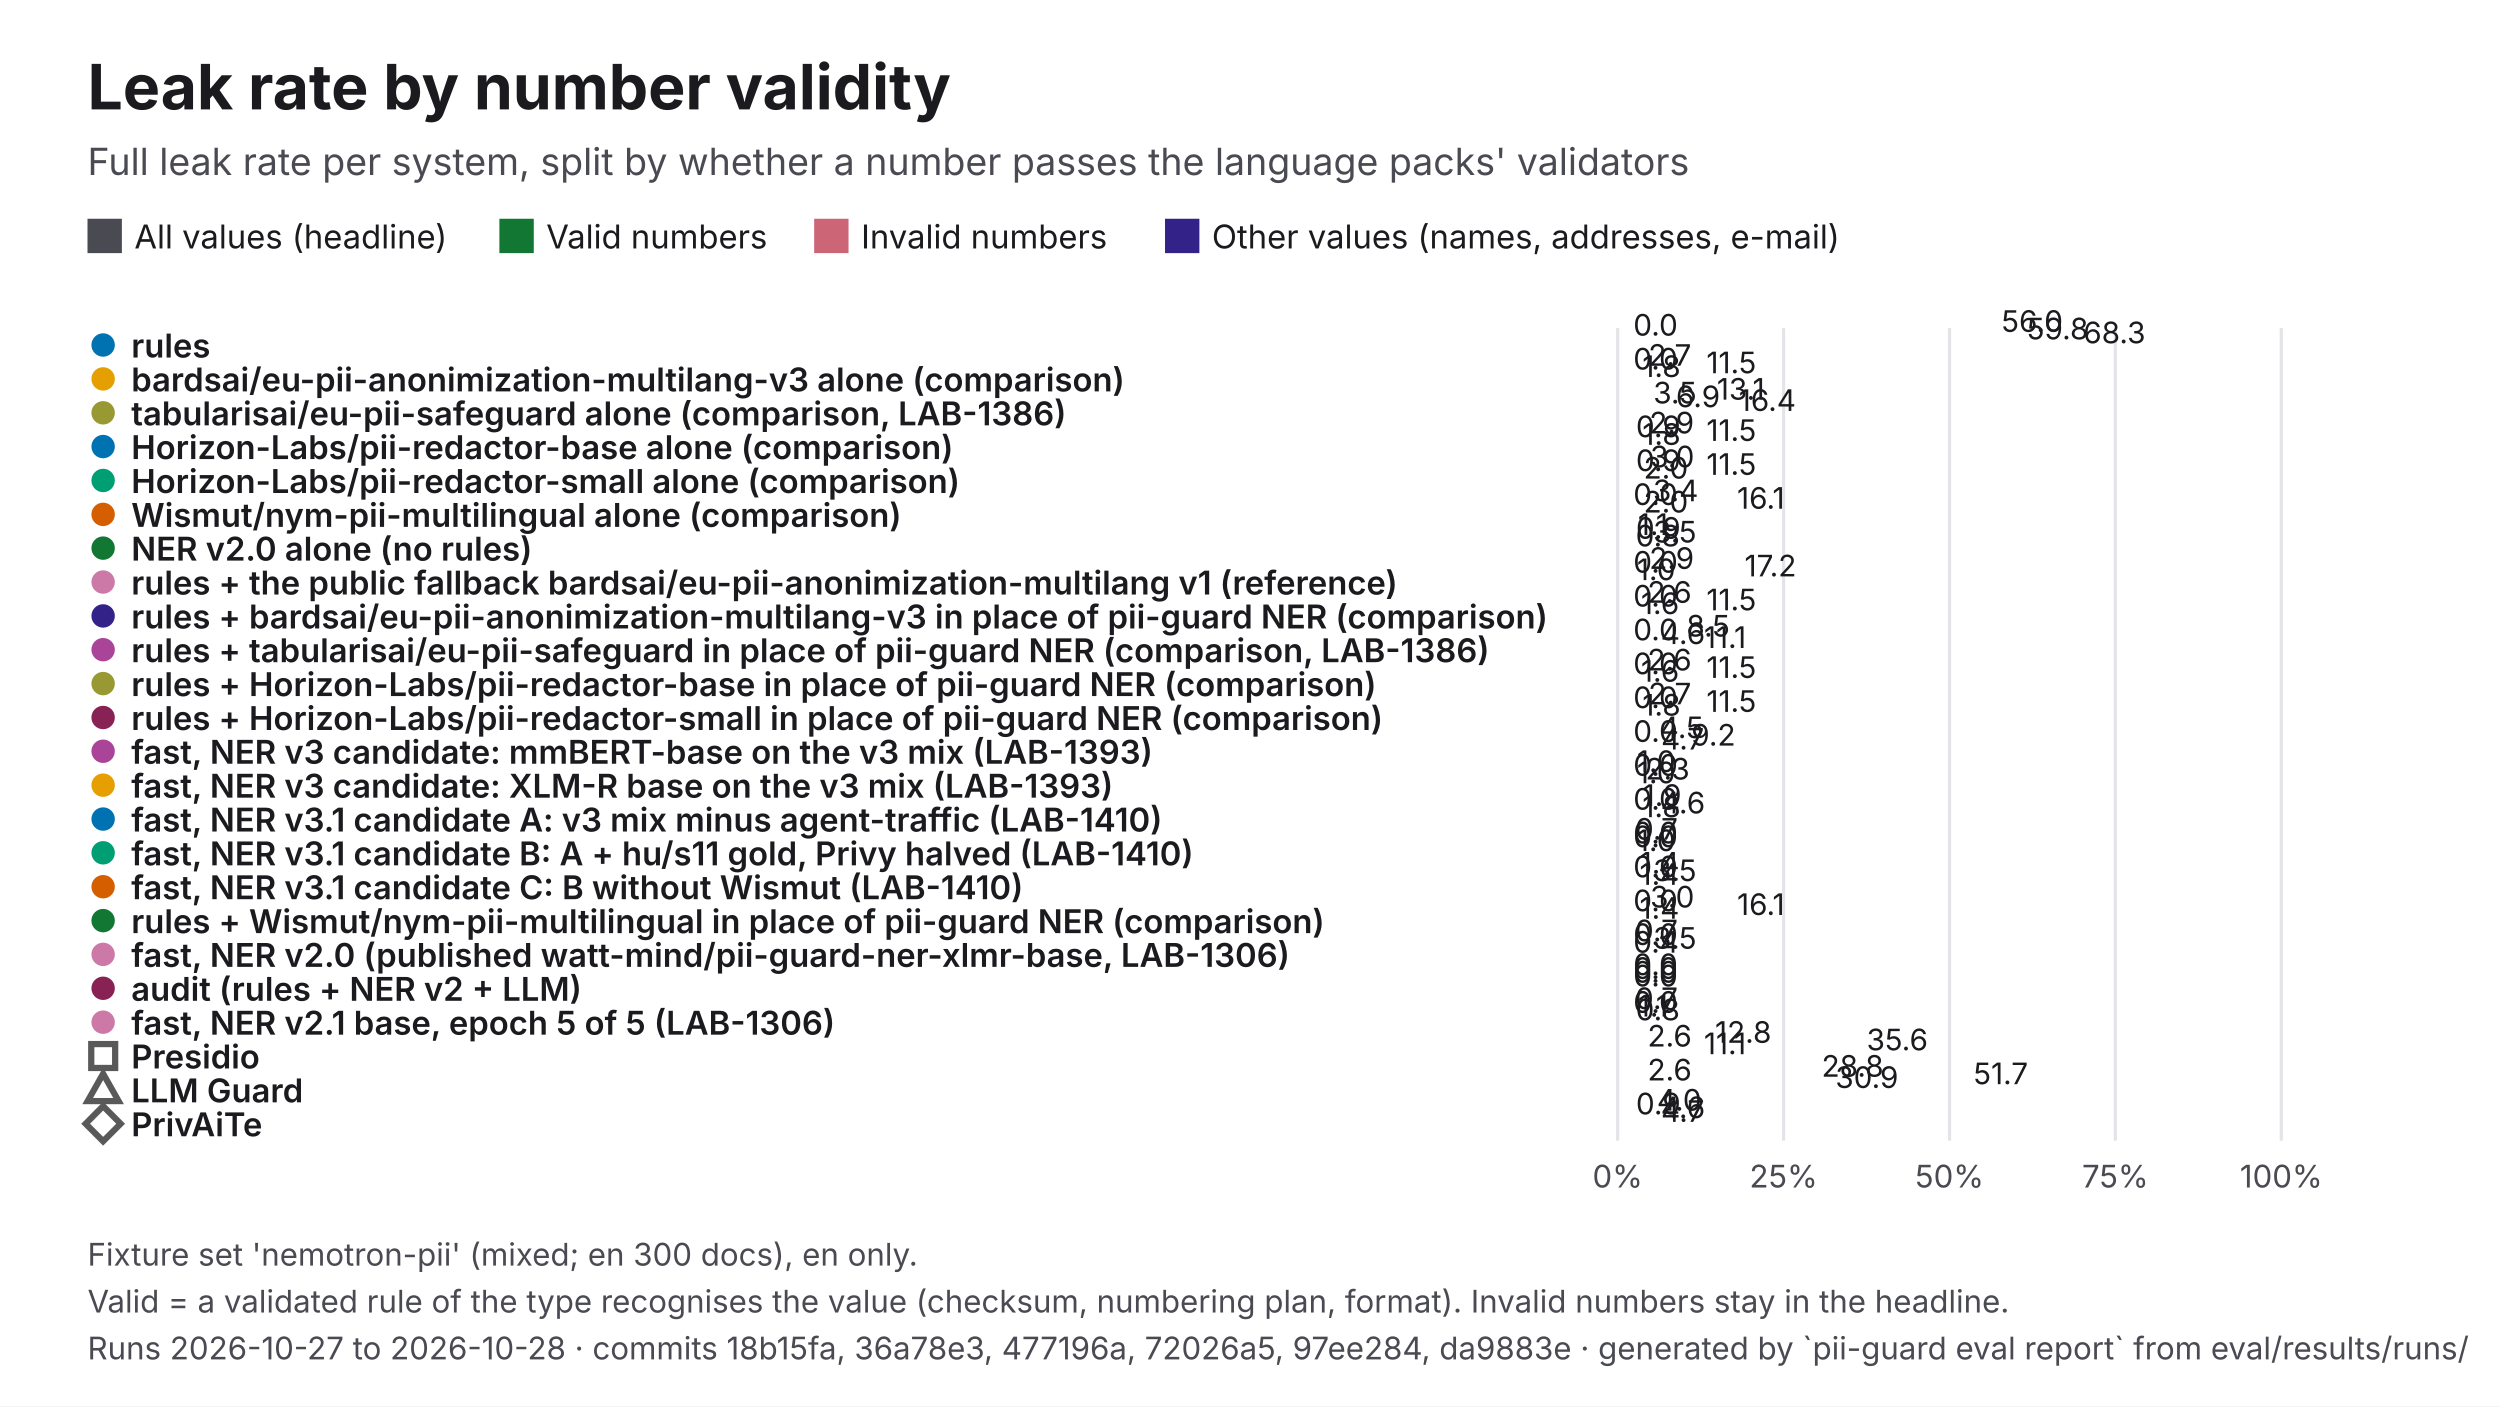
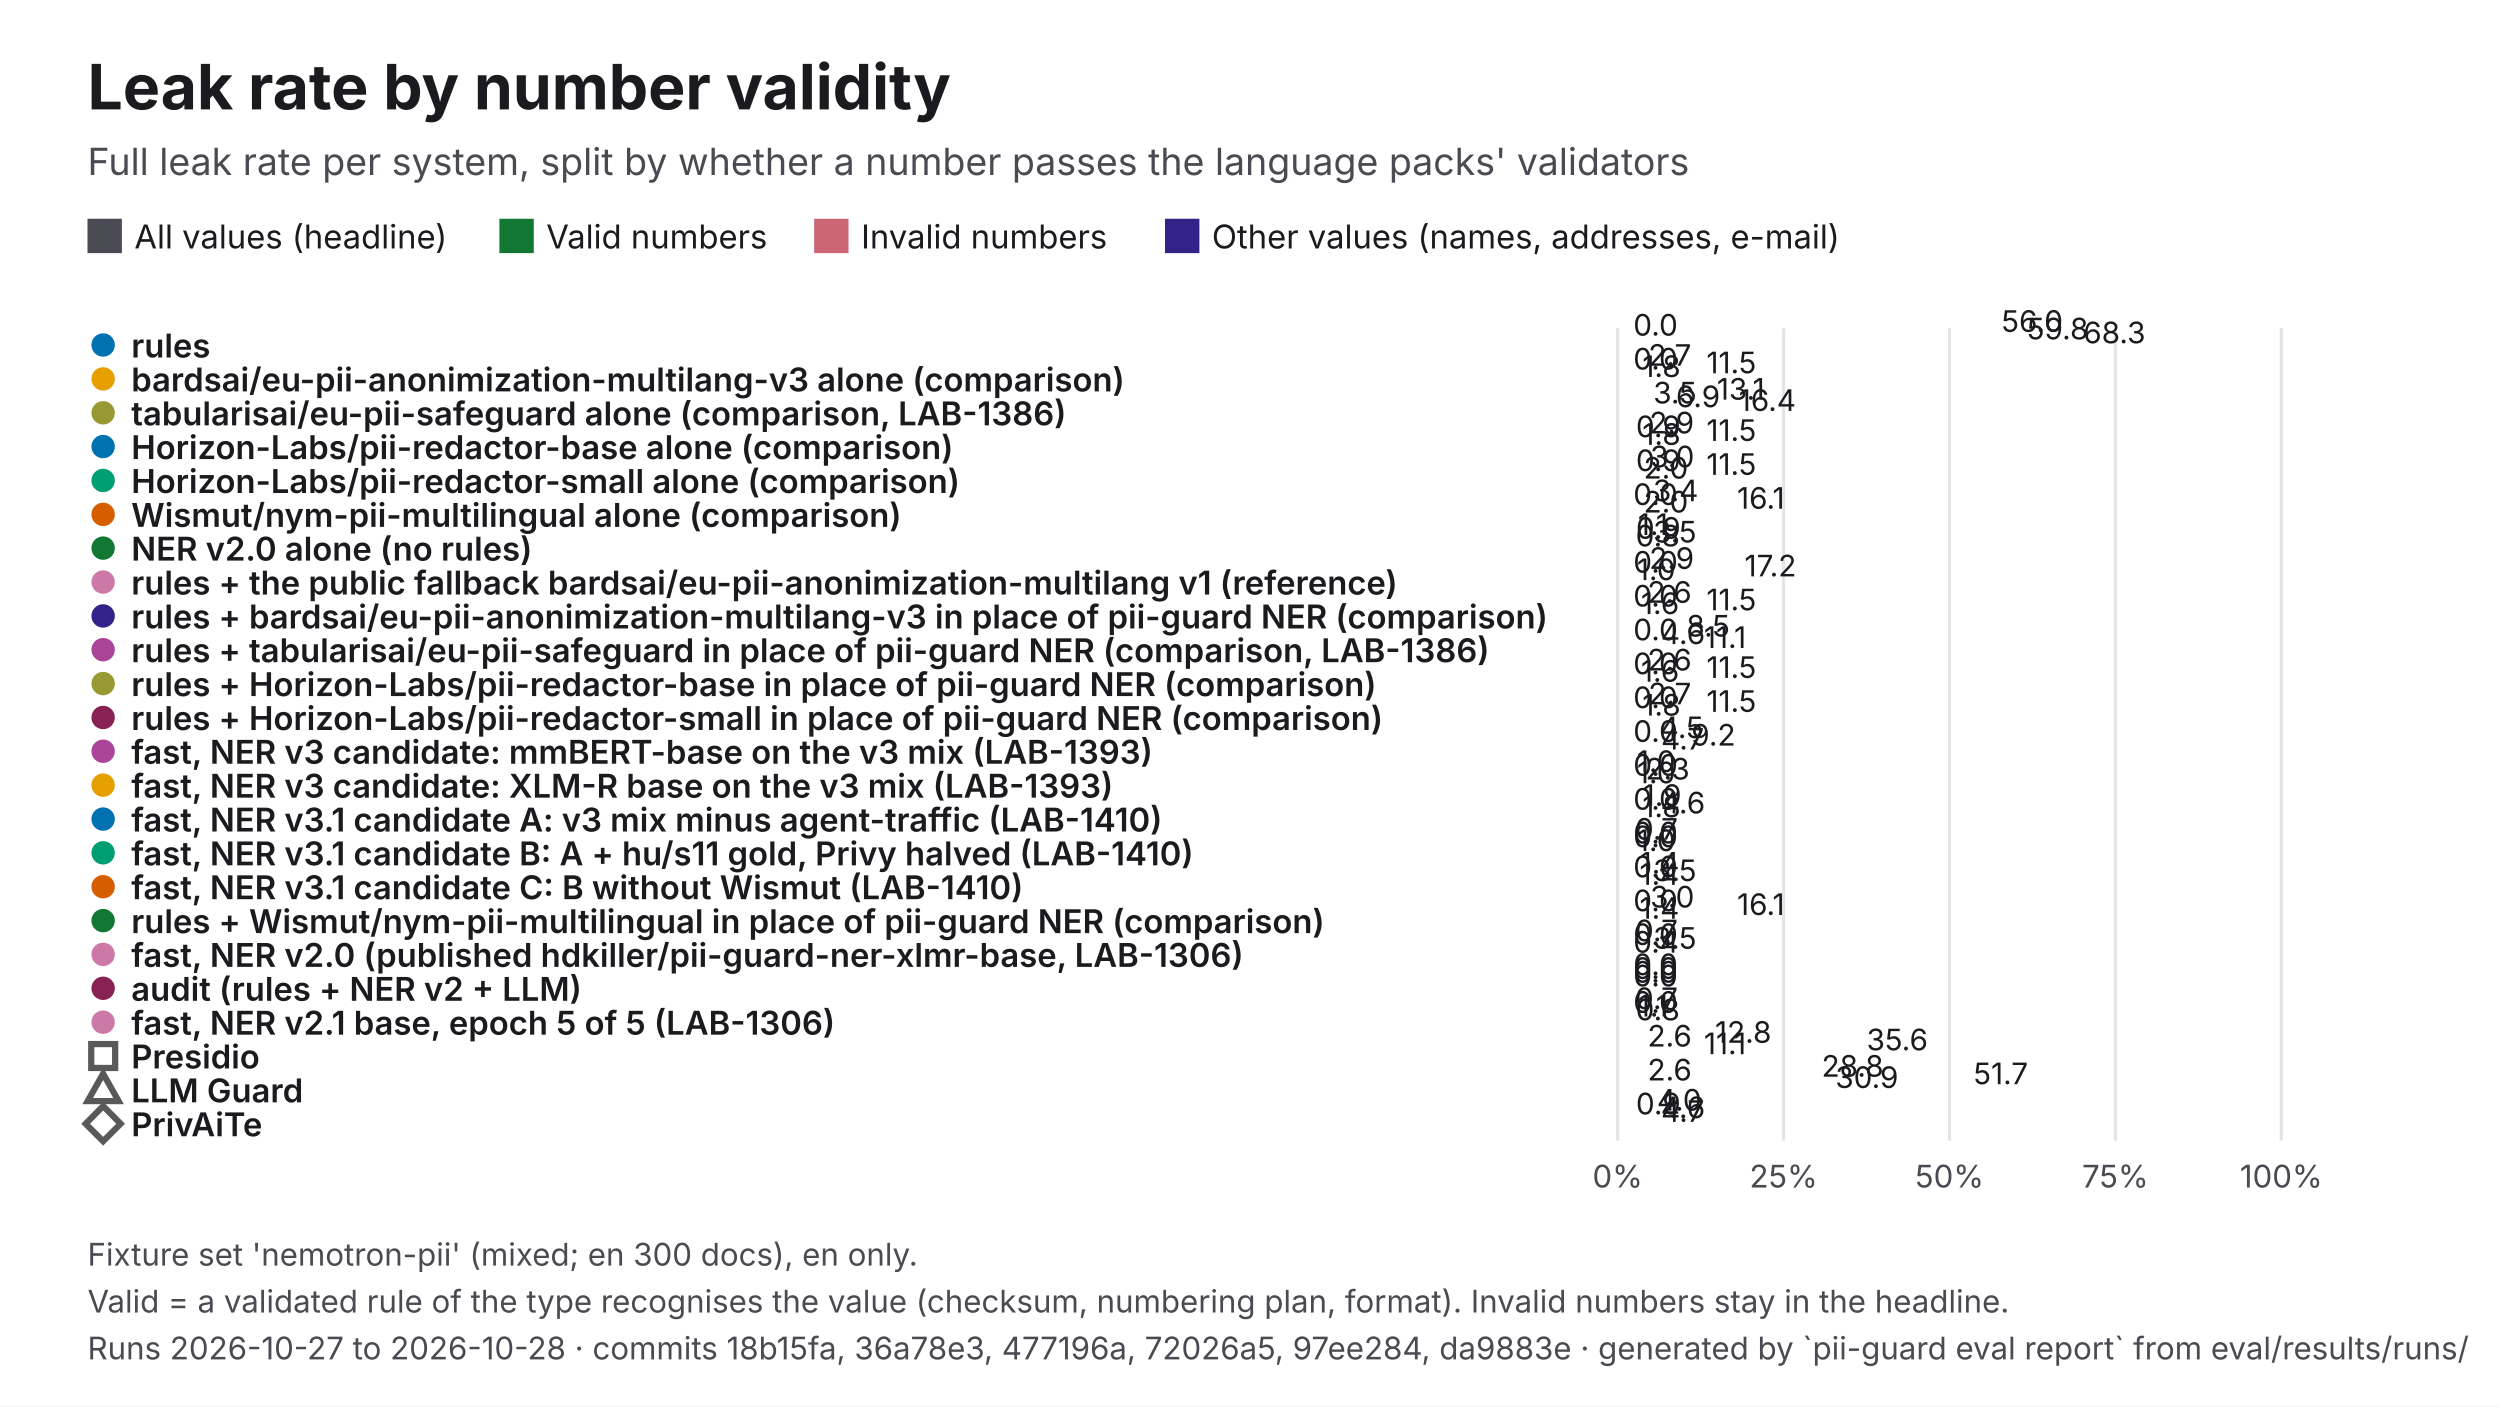
<svg xmlns="http://www.w3.org/2000/svg" viewBox="0 0 1600 900" width="1600" height="900" role="img" aria-labelledby="t d" font-family="Inter, 'Helvetica Neue', Helvetica, Arial, sans-serif">
  <rect width="1600" height="900" fill="#FFFFFF" />
  <text x="56" y="70" font-size="40" fill="#1B1B1F" font-weight="700">Leak rate by number validity</text>
  <text x="56" y="112" font-size="24" fill="#4A4A52">Full leak rate per system, split by whether a number passes the language packs' validators</text>
  <rect x="56" y="140" width="22" height="22" fill="#4A4A52" />
  <text x="86" y="159" font-size="21" fill="#1B1B1F">All values (headline)</text>
  <rect x="319.61" y="140" width="22" height="22" fill="#117733" />
  <text x="349.6" y="159" font-size="21" fill="#1B1B1F">Valid numbers</text>
  <rect x="521.06" y="140" width="22" height="22" fill="#CC6677" />
  <text x="551.1" y="159" font-size="21" fill="#1B1B1F">Invalid numbers</text>
  <rect x="745.61" y="140" width="22" height="22" fill="#332288" />
  <text x="775.6" y="159" font-size="21" fill="#1B1B1F">Other values (names, addresses, e-mail)</text>
  <line x1="1035.3" y1="210" x2="1035.3" y2="730" stroke="#E3E3E8" stroke-width="2" />
  <text x="1035.3" y="760" font-size="20" fill="#4A4A52" text-anchor="middle">0%</text>
  <line x1="1141.5" y1="210" x2="1141.5" y2="730" stroke="#E3E3E8" stroke-width="2" />
  <text x="1141.5" y="760" font-size="20" fill="#4A4A52" text-anchor="middle">25%</text>
  <line x1="1247.7" y1="210" x2="1247.7" y2="730" stroke="#E3E3E8" stroke-width="2" />
  <text x="1247.7" y="760" font-size="20" fill="#4A4A52" text-anchor="middle">50%</text>
  <line x1="1353.8" y1="210" x2="1353.8" y2="730" stroke="#E3E3E8" stroke-width="2" />
  <text x="1353.8" y="760" font-size="20" fill="#4A4A52" text-anchor="middle">75%</text>
  <line x1="1460" y1="210" x2="1460" y2="730" stroke="#E3E3E8" stroke-width="2" />
  <text x="1460" y="760" font-size="20" fill="#4A4A52" text-anchor="middle">100%</text>
  <circle cx="66" cy="220.8" r="9" fill="#0072B2" stroke="#FFFFFF" stroke-width="3" />
  <text x="84" y="228.8" font-size="21" fill="#1B1B1F" font-weight="600">rules</text>
  <rect x="1035.3" y="218" width="237.6" height="-1.6" fill="#4A4A52" />
  <text x="1280.9" y="212.4" font-size="19" fill="#1B1B1F">56.0</text>
  <rect x="1035.3" y="220.4" width="2" height="-1.6" fill="#117733" />
  <text x="1045.3" y="214.8" font-size="19" fill="#1B1B1F">0.0</text>
  <rect x="1035.3" y="222.8" width="253.8" height="-1.6" fill="#CC6677" />
  <text x="1297.2" y="217.2" font-size="19" fill="#1B1B1F">59.8</text>
  <rect x="1035.3" y="225.2" width="290" height="-1.6" fill="#332288" />
  <text x="1333.3" y="219.7" font-size="19" fill="#1B1B1F">68.3</text>
  <circle cx="66" cy="242.5" r="9" fill="#E69F00" stroke="#FFFFFF" stroke-width="3" />
  <text x="84" y="250.5" font-size="21" fill="#1B1B1F" font-weight="600">bardsai/eu-pii-anonimization-multilang-v3 alone (comparison)</text>
  <rect x="1035.3" y="239.7" width="11.6" height="-1.6" fill="#4A4A52" />
  <text x="1054.9" y="234.1" font-size="19" fill="#1B1B1F">2.7</text>
  <rect x="1035.3" y="242.1" width="2" height="-1.6" fill="#117733" />
  <text x="1045.3" y="236.5" font-size="19" fill="#1B1B1F">0.0</text>
  <rect x="1035.3" y="244.5" width="48.8" height="-1.6" fill="#CC6677" />
  <text x="1092.1" y="238.9" font-size="19" fill="#1B1B1F">11.5</text>
  <rect x="1035.3" y="246.9" width="7.7" height="-1.6" fill="#332288" />
  <text x="1051.1" y="241.3" font-size="19" fill="#1B1B1F">1.8</text>
  <circle cx="66" cy="264.2" r="9" fill="#999933" stroke="#FFFFFF" stroke-width="3" />
  <text x="84" y="272.2" font-size="21" fill="#1B1B1F" font-weight="600">tabularisai/eu-pii-safeguard alone (comparison, LAB-1386)</text>
  <rect x="1035.3" y="261.3" width="55.5" height="-1.6" fill="#4A4A52" />
  <text x="1098.8" y="255.8" font-size="19" fill="#1B1B1F">13.1</text>
  <rect x="1035.3" y="263.8" width="14.8" height="-1.6" fill="#117733" />
  <text x="1058.1" y="258.2" font-size="19" fill="#1B1B1F">3.5</text>
  <rect x="1035.3" y="266.2" width="29.3" height="-1.6" fill="#CC6677" />
  <text x="1072.6" y="260.6" font-size="19" fill="#1B1B1F">6.9</text>
  <rect x="1035.3" y="268.6" width="69.5" height="-1.6" fill="#332288" />
  <text x="1112.8" y="263" font-size="19" fill="#1B1B1F">16.4</text>
  <circle cx="66" cy="285.8" r="9" fill="#0072B2" stroke="#FFFFFF" stroke-width="3" />
  <text x="84" y="293.8" font-size="21" fill="#1B1B1F" font-weight="600">Horizon-Labs/pii-redactor-base alone (comparison)</text>
  <rect x="1035.3" y="283" width="12.2" height="-1.6" fill="#4A4A52" />
  <text x="1055.5" y="277.4" font-size="19" fill="#1B1B1F">2.9</text>
  <rect x="1035.3" y="285.4" width="3.7" height="-1.6" fill="#117733" />
  <text x="1047" y="279.8" font-size="19" fill="#1B1B1F">0.9</text>
  <rect x="1035.3" y="287.8" width="48.8" height="-1.6" fill="#CC6677" />
  <text x="1092.1" y="282.2" font-size="19" fill="#1B1B1F">11.5</text>
  <rect x="1035.3" y="290.2" width="7.7" height="-1.6" fill="#332288" />
  <text x="1051.1" y="284.7" font-size="19" fill="#1B1B1F">1.8</text>
  <circle cx="66" cy="307.5" r="9" fill="#009E73" stroke="#FFFFFF" stroke-width="3" />
  <text x="84" y="315.5" font-size="21" fill="#1B1B1F" font-weight="600">Horizon-Labs/pii-redactor-small alone (comparison)</text>
  <rect x="1035.3" y="304.7" width="12.8" height="-1.6" fill="#4A4A52" />
  <text x="1056.1" y="299.1" font-size="19" fill="#1B1B1F">3.0</text>
  <rect x="1035.3" y="307.1" width="3.7" height="-1.6" fill="#117733" />
  <text x="1047" y="301.5" font-size="19" fill="#1B1B1F">0.9</text>
  <rect x="1035.3" y="309.5" width="48.8" height="-1.6" fill="#CC6677" />
  <text x="1092.1" y="303.9" font-size="19" fill="#1B1B1F">11.5</text>
  <rect x="1035.3" y="311.9" width="8.6" height="-1.6" fill="#332288" />
  <text x="1051.9" y="306.3" font-size="19" fill="#1B1B1F">2.0</text>
  <circle cx="66" cy="329.2" r="9" fill="#D55E00" stroke="#FFFFFF" stroke-width="3" />
  <text x="84" y="337.2" font-size="21" fill="#1B1B1F" font-weight="600">Wismut/nym-pii-multilingual alone (comparison)</text>
  <rect x="1035.3" y="326.3" width="14.6" height="-1.6" fill="#4A4A52" />
  <text x="1057.9" y="320.8" font-size="19" fill="#1B1B1F">3.4</text>
  <rect x="1035.3" y="328.8" width="2" height="-1.6" fill="#117733" />
  <text x="1045.3" y="323.2" font-size="19" fill="#1B1B1F">0.0</text>
  <rect x="1035.3" y="331.2" width="68.3" height="-1.6" fill="#CC6677" />
  <text x="1111.7" y="325.6" font-size="19" fill="#1B1B1F">16.1</text>
  <rect x="1035.3" y="333.6" width="8.6" height="-1.6" fill="#332288" />
  <text x="1051.9" y="328" font-size="19" fill="#1B1B1F">2.0</text>
  <circle cx="66" cy="350.8" r="9" fill="#117733" stroke="#FFFFFF" stroke-width="3" />
  <text x="84" y="358.8" font-size="21" fill="#1B1B1F" font-weight="600">NER v2.0 alone (no rules)</text>
  <rect x="1035.3" y="348" width="4.9" height="-1.6" fill="#4A4A52" />
  <text x="1048.2" y="342.4" font-size="19" fill="#1B1B1F">1.1</text>
  <rect x="1035.3" y="350.4" width="3.7" height="-1.6" fill="#117733" />
  <text x="1047" y="344.8" font-size="19" fill="#1B1B1F">0.9</text>
  <rect x="1035.3" y="352.8" width="14.7" height="-1.6" fill="#CC6677" />
  <text x="1058" y="347.2" font-size="19" fill="#1B1B1F">3.5</text>
  <rect x="1035.3" y="355.2" width="3.4" height="-1.6" fill="#332288" />
  <text x="1046.8" y="349.7" font-size="19" fill="#1B1B1F">0.8</text>
  <circle cx="66" cy="372.5" r="9" fill="#CC79A7" stroke="#FFFFFF" stroke-width="3" />
  <text x="84" y="380.5" font-size="21" fill="#1B1B1F" font-weight="600">rules + the public fallback bardsai/eu-pii-anonimization-multilang v1 (reference)</text>
  <rect x="1035.3" y="369.7" width="12.2" height="-1.6" fill="#4A4A52" />
  <text x="1055.5" y="364.1" font-size="19" fill="#1B1B1F">2.9</text>
  <rect x="1035.3" y="372.1" width="2" height="-1.6" fill="#117733" />
  <text x="1045.3" y="366.5" font-size="19" fill="#1B1B1F">0.0</text>
  <rect x="1035.3" y="374.5" width="73.2" height="-1.6" fill="#CC6677" />
  <text x="1116.5" y="368.9" font-size="19" fill="#1B1B1F">17.2</text>
  <rect x="1035.3" y="376.9" width="4.3" height="-1.6" fill="#332288" />
  <text x="1047.6" y="371.3" font-size="19" fill="#1B1B1F">1.0</text>
  <circle cx="66" cy="394.2" r="9" fill="#332288" stroke="#FFFFFF" stroke-width="3" />
  <text x="84" y="402.2" font-size="21" fill="#1B1B1F" font-weight="600">rules + bardsai/eu-pii-anonimization-multilang-v3 in place of pii-guard NER (comparison)</text>
  <rect x="1035.3" y="391.3" width="11" height="-1.6" fill="#4A4A52" />
  <text x="1054.3" y="385.8" font-size="19" fill="#1B1B1F">2.6</text>
  <rect x="1035.3" y="393.8" width="2" height="-1.6" fill="#117733" />
  <text x="1045.3" y="388.2" font-size="19" fill="#1B1B1F">0.0</text>
  <rect x="1035.3" y="396.2" width="48.8" height="-1.6" fill="#CC6677" />
  <text x="1092.1" y="390.6" font-size="19" fill="#1B1B1F">11.5</text>
  <rect x="1035.3" y="398.6" width="6.9" height="-1.6" fill="#332288" />
  <text x="1050.2" y="393" font-size="19" fill="#1B1B1F">1.6</text>
  <circle cx="66" cy="415.8" r="9" fill="#AA4499" stroke="#FFFFFF" stroke-width="3" />
  <text x="84" y="423.8" font-size="21" fill="#1B1B1F" font-weight="600">rules + tabularisai/eu-pii-safeguard in place of pii-guard NER (comparison, LAB-1386)</text>
  <rect x="1035.3" y="413" width="35.9" height="-1.6" fill="#4A4A52" />
  <text x="1079.3" y="407.4" font-size="19" fill="#1B1B1F">8.5</text>
  <rect x="1035.3" y="415.4" width="2" height="-1.6" fill="#117733" />
  <text x="1045.3" y="409.8" font-size="19" fill="#1B1B1F">0.0</text>
  <rect x="1035.3" y="417.8" width="19.5" height="-1.6" fill="#CC6677" />
  <text x="1062.9" y="412.2" font-size="19" fill="#1B1B1F">4.6</text>
  <rect x="1035.3" y="420.2" width="47.2" height="-1.6" fill="#332288" />
  <text x="1090.5" y="414.7" font-size="19" fill="#1B1B1F">11.1</text>
  <circle cx="66" cy="437.5" r="9" fill="#999933" stroke="#FFFFFF" stroke-width="3" />
  <text x="84" y="445.5" font-size="21" fill="#1B1B1F" font-weight="600">rules + Horizon-Labs/pii-redactor-base in place of pii-guard NER (comparison)</text>
  <rect x="1035.3" y="434.7" width="11" height="-1.6" fill="#4A4A52" />
  <text x="1054.3" y="429.1" font-size="19" fill="#1B1B1F">2.6</text>
  <rect x="1035.3" y="437.1" width="2" height="-1.6" fill="#117733" />
  <text x="1045.3" y="431.5" font-size="19" fill="#1B1B1F">0.0</text>
  <rect x="1035.3" y="439.5" width="48.8" height="-1.6" fill="#CC6677" />
  <text x="1092.1" y="433.9" font-size="19" fill="#1B1B1F">11.5</text>
  <rect x="1035.3" y="441.9" width="6.9" height="-1.6" fill="#332288" />
  <text x="1050.2" y="436.3" font-size="19" fill="#1B1B1F">1.6</text>
  <circle cx="66" cy="459.2" r="9" fill="#882255" stroke="#FFFFFF" stroke-width="3" />
  <text x="84" y="467.2" font-size="21" fill="#1B1B1F" font-weight="600">rules + Horizon-Labs/pii-redactor-small in place of pii-guard NER (comparison)</text>
  <rect x="1035.3" y="456.3" width="11.6" height="-1.6" fill="#4A4A52" />
  <text x="1054.9" y="450.8" font-size="19" fill="#1B1B1F">2.7</text>
  <rect x="1035.3" y="458.8" width="2" height="-1.6" fill="#117733" />
  <text x="1045.3" y="453.2" font-size="19" fill="#1B1B1F">0.0</text>
  <rect x="1035.3" y="461.2" width="48.8" height="-1.6" fill="#CC6677" />
  <text x="1092.1" y="455.6" font-size="19" fill="#1B1B1F">11.5</text>
  <rect x="1035.3" y="463.6" width="7.7" height="-1.6" fill="#332288" />
  <text x="1051.1" y="458" font-size="19" fill="#1B1B1F">1.8</text>
  <circle cx="66" cy="480.8" r="9" fill="#AA4499" stroke="#FFFFFF" stroke-width="3" />
  <text x="84" y="488.8" font-size="21" fill="#1B1B1F" font-weight="600">fast, NER v3 candidate: mmBERT-base on the v3 mix (LAB-1393)</text>
  <rect x="1035.3" y="478" width="18.9" height="-1.6" fill="#4A4A52" />
  <text x="1062.2" y="472.4" font-size="19" fill="#1B1B1F">4.5</text>
  <rect x="1035.3" y="480.4" width="2" height="-1.6" fill="#117733" />
  <text x="1045.3" y="474.8" font-size="19" fill="#1B1B1F">0.0</text>
  <rect x="1035.3" y="482.8" width="39.1" height="-1.6" fill="#CC6677" />
  <text x="1082.4" y="477.2" font-size="19" fill="#1B1B1F">9.2</text>
  <rect x="1035.3" y="485.2" width="19.7" height="-1.6" fill="#332288" />
  <text x="1063.1" y="479.7" font-size="19" fill="#1B1B1F">4.7</text>
  <circle cx="66" cy="502.5" r="9" fill="#E69F00" stroke="#FFFFFF" stroke-width="3" />
  <text x="84" y="510.5" font-size="21" fill="#1B1B1F" font-weight="600">fast, NER v3 candidate: XLM-R base on the v3 mix (LAB-1393)</text>
  <rect x="1035.3" y="499.7" width="4.2" height="-1.6" fill="#4A4A52" />
  <text x="1047.6" y="494.1" font-size="19" fill="#1B1B1F">1.0</text>
  <rect x="1035.3" y="502.1" width="2" height="-1.6" fill="#117733" />
  <text x="1045.3" y="496.5" font-size="19" fill="#1B1B1F">0.0</text>
  <rect x="1035.3" y="504.5" width="9.8" height="-1.6" fill="#CC6677" />
  <text x="1053.1" y="498.9" font-size="19" fill="#1B1B1F">2.3</text>
  <rect x="1035.3" y="506.9" width="4.3" height="-1.6" fill="#332288" />
  <text x="1047.6" y="501.3" font-size="19" fill="#1B1B1F">1.0</text>
  <circle cx="66" cy="524.2" r="9" fill="#0072B2" stroke="#FFFFFF" stroke-width="3" />
  <text x="84" y="532.2" font-size="21" fill="#1B1B1F" font-weight="600">fast, NER v3.1 candidate A: v3 mix minus agent-traffic (LAB-1410)</text>
  <rect x="1035.3" y="521.3" width="7.9" height="-1.6" fill="#4A4A52" />
  <text x="1051.3" y="515.8" font-size="19" fill="#1B1B1F">1.9</text>
  <rect x="1035.3" y="523.8" width="2" height="-1.6" fill="#117733" />
  <text x="1045.3" y="518.2" font-size="19" fill="#1B1B1F">0.0</text>
  <rect x="1035.3" y="526.2" width="19.5" height="-1.6" fill="#CC6677" />
  <text x="1062.9" y="520.6" font-size="19" fill="#1B1B1F">4.6</text>
  <rect x="1035.3" y="528.6" width="7.7" height="-1.6" fill="#332288" />
  <text x="1051.1" y="523" font-size="19" fill="#1B1B1F">1.8</text>
  <circle cx="66" cy="545.8" r="9" fill="#009E73" stroke="#FFFFFF" stroke-width="3" />
  <text x="84" y="553.8" font-size="21" fill="#1B1B1F" font-weight="600">fast, NER v3.1 candidate B: A + hu/s11 gold, Privy halved (LAB-1410)</text>
  <rect x="1035.3" y="543" width="3.1" height="-1.6" fill="#4A4A52" />
  <text x="1046.4" y="537.4" font-size="19" fill="#1B1B1F">0.7</text>
  <rect x="1035.3" y="545.4" width="2" height="-1.6" fill="#117733" />
  <text x="1045.3" y="539.8" font-size="19" fill="#1B1B1F">0.0</text>
  <rect x="1035.3" y="547.8" width="2" height="-1.6" fill="#CC6677" />
  <text x="1045.3" y="542.2" font-size="19" fill="#1B1B1F">0.0</text>
  <rect x="1035.3" y="550.2" width="4.3" height="-1.6" fill="#332288" />
  <text x="1047.6" y="544.7" font-size="19" fill="#1B1B1F">1.0</text>
  <circle cx="66" cy="567.5" r="9" fill="#D55E00" stroke="#FFFFFF" stroke-width="3" />
  <text x="84" y="575.5" font-size="21" fill="#1B1B1F" font-weight="600">fast, NER v3.1 candidate C: B without Wismut (LAB-1410)</text>
  <rect x="1035.3" y="564.7" width="6.1" height="-1.6" fill="#4A4A52" />
  <text x="1049.4" y="559.1" font-size="19" fill="#1B1B1F">1.4</text>
  <rect x="1035.3" y="567.1" width="2" height="-1.6" fill="#117733" />
  <text x="1045.3" y="561.5" font-size="19" fill="#1B1B1F">0.0</text>
  <rect x="1035.3" y="569.5" width="14.7" height="-1.6" fill="#CC6677" />
  <text x="1058" y="563.9" font-size="19" fill="#1B1B1F">3.5</text>
  <rect x="1035.3" y="571.9" width="6" height="-1.6" fill="#332288" />
  <text x="1049.3" y="566.3" font-size="19" fill="#1B1B1F">1.4</text>
  <circle cx="66" cy="589.2" r="9" fill="#117733" stroke="#FFFFFF" stroke-width="3" />
  <text x="84" y="597.2" font-size="21" fill="#1B1B1F" font-weight="600">rules + Wismut/nym-pii-multilingual in place of pii-guard NER (comparison)</text>
  <rect x="1035.3" y="586.3" width="12.8" height="-1.6" fill="#4A4A52" />
  <text x="1056.1" y="580.8" font-size="19" fill="#1B1B1F">3.0</text>
  <rect x="1035.3" y="588.8" width="2" height="-1.6" fill="#117733" />
  <text x="1045.3" y="583.2" font-size="19" fill="#1B1B1F">0.0</text>
  <rect x="1035.3" y="591.2" width="68.3" height="-1.6" fill="#CC6677" />
  <text x="1111.7" y="585.6" font-size="19" fill="#1B1B1F">16.1</text>
  <rect x="1035.3" y="593.6" width="6" height="-1.6" fill="#332288" />
  <text x="1049.3" y="588" font-size="19" fill="#1B1B1F">1.4</text>
  <circle cx="66" cy="610.8" r="9" fill="#CC79A7" stroke="#FFFFFF" stroke-width="3" />
-   <text x="84" y="618.8" font-size="21" fill="#1B1B1F" font-weight="600">fast, NER v2.0 (published watt-mind/pii-guard-ner-xlmr-base, LAB-1306)</text>
+   <text x="84" y="618.8" font-size="21" fill="#1B1B1F" font-weight="600">fast, NER v2.0 (published hdkiller/pii-guard-ner-xlmr-base, LAB-1306)</text>
  <rect x="1035.3" y="608" width="3.1" height="-1.6" fill="#4A4A52" />
  <text x="1046.4" y="602.4" font-size="19" fill="#1B1B1F">0.7</text>
  <rect x="1035.3" y="610.4" width="2" height="-1.6" fill="#117733" />
  <text x="1045.3" y="604.8" font-size="19" fill="#1B1B1F">0.0</text>
  <rect x="1035.3" y="612.8" width="14.7" height="-1.6" fill="#CC6677" />
  <text x="1058" y="607.2" font-size="19" fill="#1B1B1F">3.5</text>
  <rect x="1035.3" y="615.2" width="2" height="-1.6" fill="#332288" />
  <text x="1045.3" y="609.7" font-size="19" fill="#1B1B1F">0.4</text>
  <circle cx="66" cy="632.5" r="9" fill="#882255" stroke="#FFFFFF" stroke-width="3" />
  <text x="84" y="640.5" font-size="21" fill="#1B1B1F" font-weight="600">audit (rules + NER v2 + LLM)</text>
  <rect x="1035.3" y="629.7" width="2" height="-1.6" fill="#4A4A52" />
  <text x="1045.3" y="624.1" font-size="19" fill="#1B1B1F">0.0</text>
  <rect x="1035.3" y="632.1" width="2" height="-1.6" fill="#117733" />
  <text x="1045.3" y="626.5" font-size="19" fill="#1B1B1F">0.0</text>
  <rect x="1035.3" y="634.5" width="2" height="-1.6" fill="#CC6677" />
  <text x="1045.3" y="628.9" font-size="19" fill="#1B1B1F">0.0</text>
  <rect x="1035.3" y="636.9" width="2" height="-1.6" fill="#332288" />
  <text x="1045.3" y="631.3" font-size="19" fill="#1B1B1F">0.0</text>
  <circle cx="66" cy="654.2" r="9" fill="#CC79A7" stroke="#FFFFFF" stroke-width="3" />
  <text x="84" y="662.2" font-size="21" fill="#1B1B1F" font-weight="600">fast, NER v2.1 base, epoch 5 of 5 (LAB-1306)</text>
  <rect x="1035.3" y="651.3" width="3.1" height="-1.6" fill="#4A4A52" />
  <text x="1046.4" y="645.8" font-size="19" fill="#1B1B1F">0.7</text>
  <rect x="1035.3" y="653.8" width="2" height="-1.6" fill="#117733" />
  <text x="1045.3" y="648.2" font-size="19" fill="#1B1B1F">0.0</text>
  <rect x="1035.3" y="656.2" width="4.9" height="-1.6" fill="#CC6677" />
  <text x="1048.2" y="650.6" font-size="19" fill="#1B1B1F">1.1</text>
  <rect x="1035.3" y="658.6" width="3.4" height="-1.6" fill="#332288" />
  <text x="1046.8" y="653" font-size="19" fill="#1B1B1F">0.8</text>
  <rect x="58.4" y="668.2" width="15.3" height="15.3" fill="#FFFFFF" stroke="#595959" stroke-width="4" />
  <text x="84" y="683.8" font-size="21" fill="#1B1B1F" font-weight="600">Presidio</text>
  <rect x="1035.3" y="673" width="54.2" height="-1.6" fill="#4A4A52" />
  <text x="1097.6" y="667.4" font-size="19" fill="#1B1B1F">12.8</text>
  <rect x="1035.3" y="675.4" width="11.1" height="-1.6" fill="#117733" />
  <text x="1054.4" y="669.8" font-size="19" fill="#1B1B1F">2.6</text>
  <rect x="1035.3" y="677.8" width="151.3" height="-1.6" fill="#CC6677" />
  <text x="1194.6" y="672.2" font-size="19" fill="#1B1B1F">35.6</text>
  <rect x="1035.3" y="680.2" width="47.2" height="-1.6" fill="#332288" />
  <text x="1090.5" y="674.7" font-size="19" fill="#1B1B1F">11.1</text>
  <polygon points="66,687.2 75.9,704.7 56.1,704.7" fill="#FFFFFF" stroke="#595959" stroke-width="4" />
  <text x="84" y="705.5" font-size="21" fill="#1B1B1F" font-weight="600">LLM Guard</text>
  <rect x="1035.3" y="694.7" width="122.5" height="-1.6" fill="#4A4A52" />
  <text x="1165.8" y="689.1" font-size="19" fill="#1B1B1F">28.8</text>
  <rect x="1035.3" y="697.1" width="11.1" height="-1.6" fill="#117733" />
  <text x="1054.4" y="691.5" font-size="19" fill="#1B1B1F">2.6</text>
  <rect x="1035.3" y="699.5" width="219.6" height="-1.6" fill="#CC6677" />
  <text x="1263" y="693.9" font-size="19" fill="#1B1B1F">51.7</text>
  <rect x="1035.3" y="701.9" width="131.3" height="-1.6" fill="#332288" />
  <text x="1174.6" y="696.3" font-size="19" fill="#1B1B1F">30.9</text>
  <polygon points="66,707.9 77.2,719.2 66,730.4 54.8,719.2" fill="#FFFFFF" stroke="#595959" stroke-width="4" />
  <text x="84" y="727.2" font-size="21" fill="#1B1B1F" font-weight="600">PrivAiTe</text>
  <rect x="1035.3" y="716.3" width="17.1" height="-1.6" fill="#4A4A52" />
  <text x="1060.4" y="710.8" font-size="19" fill="#1B1B1F">4.0</text>
  <rect x="1035.3" y="718.8" width="3.7" height="-1.6" fill="#117733" />
  <text x="1047" y="713.2" font-size="19" fill="#1B1B1F">0.9</text>
  <rect x="1035.3" y="721.2" width="19.5" height="-1.6" fill="#CC6677" />
  <text x="1062.9" y="715.6" font-size="19" fill="#1B1B1F">4.6</text>
  <rect x="1035.3" y="723.6" width="19.7" height="-1.6" fill="#332288" />
  <text x="1063.1" y="718" font-size="19" fill="#1B1B1F">4.7</text>
  <text x="56" y="810" font-size="20" fill="#4A4A52">Fixture set 'nemotron-pii' (mixed; en 300 docs), en only.</text>
  <text x="56" y="840" font-size="20" fill="#4A4A52">Valid = a validated rule of the type recognises the value (checksum, numbering plan, format). Invalid numbers stay in the headline.</text>
  <text x="56" y="870" font-size="20" fill="#4A4A52">Runs 2026-10-27 to 2026-10-28 · commits 18b15fa, 36a78e3, 477196a, 72026a5, 97ee284, da9883e · generated by `pii-guard eval report` from eval/results/runs/</text>
</svg>
